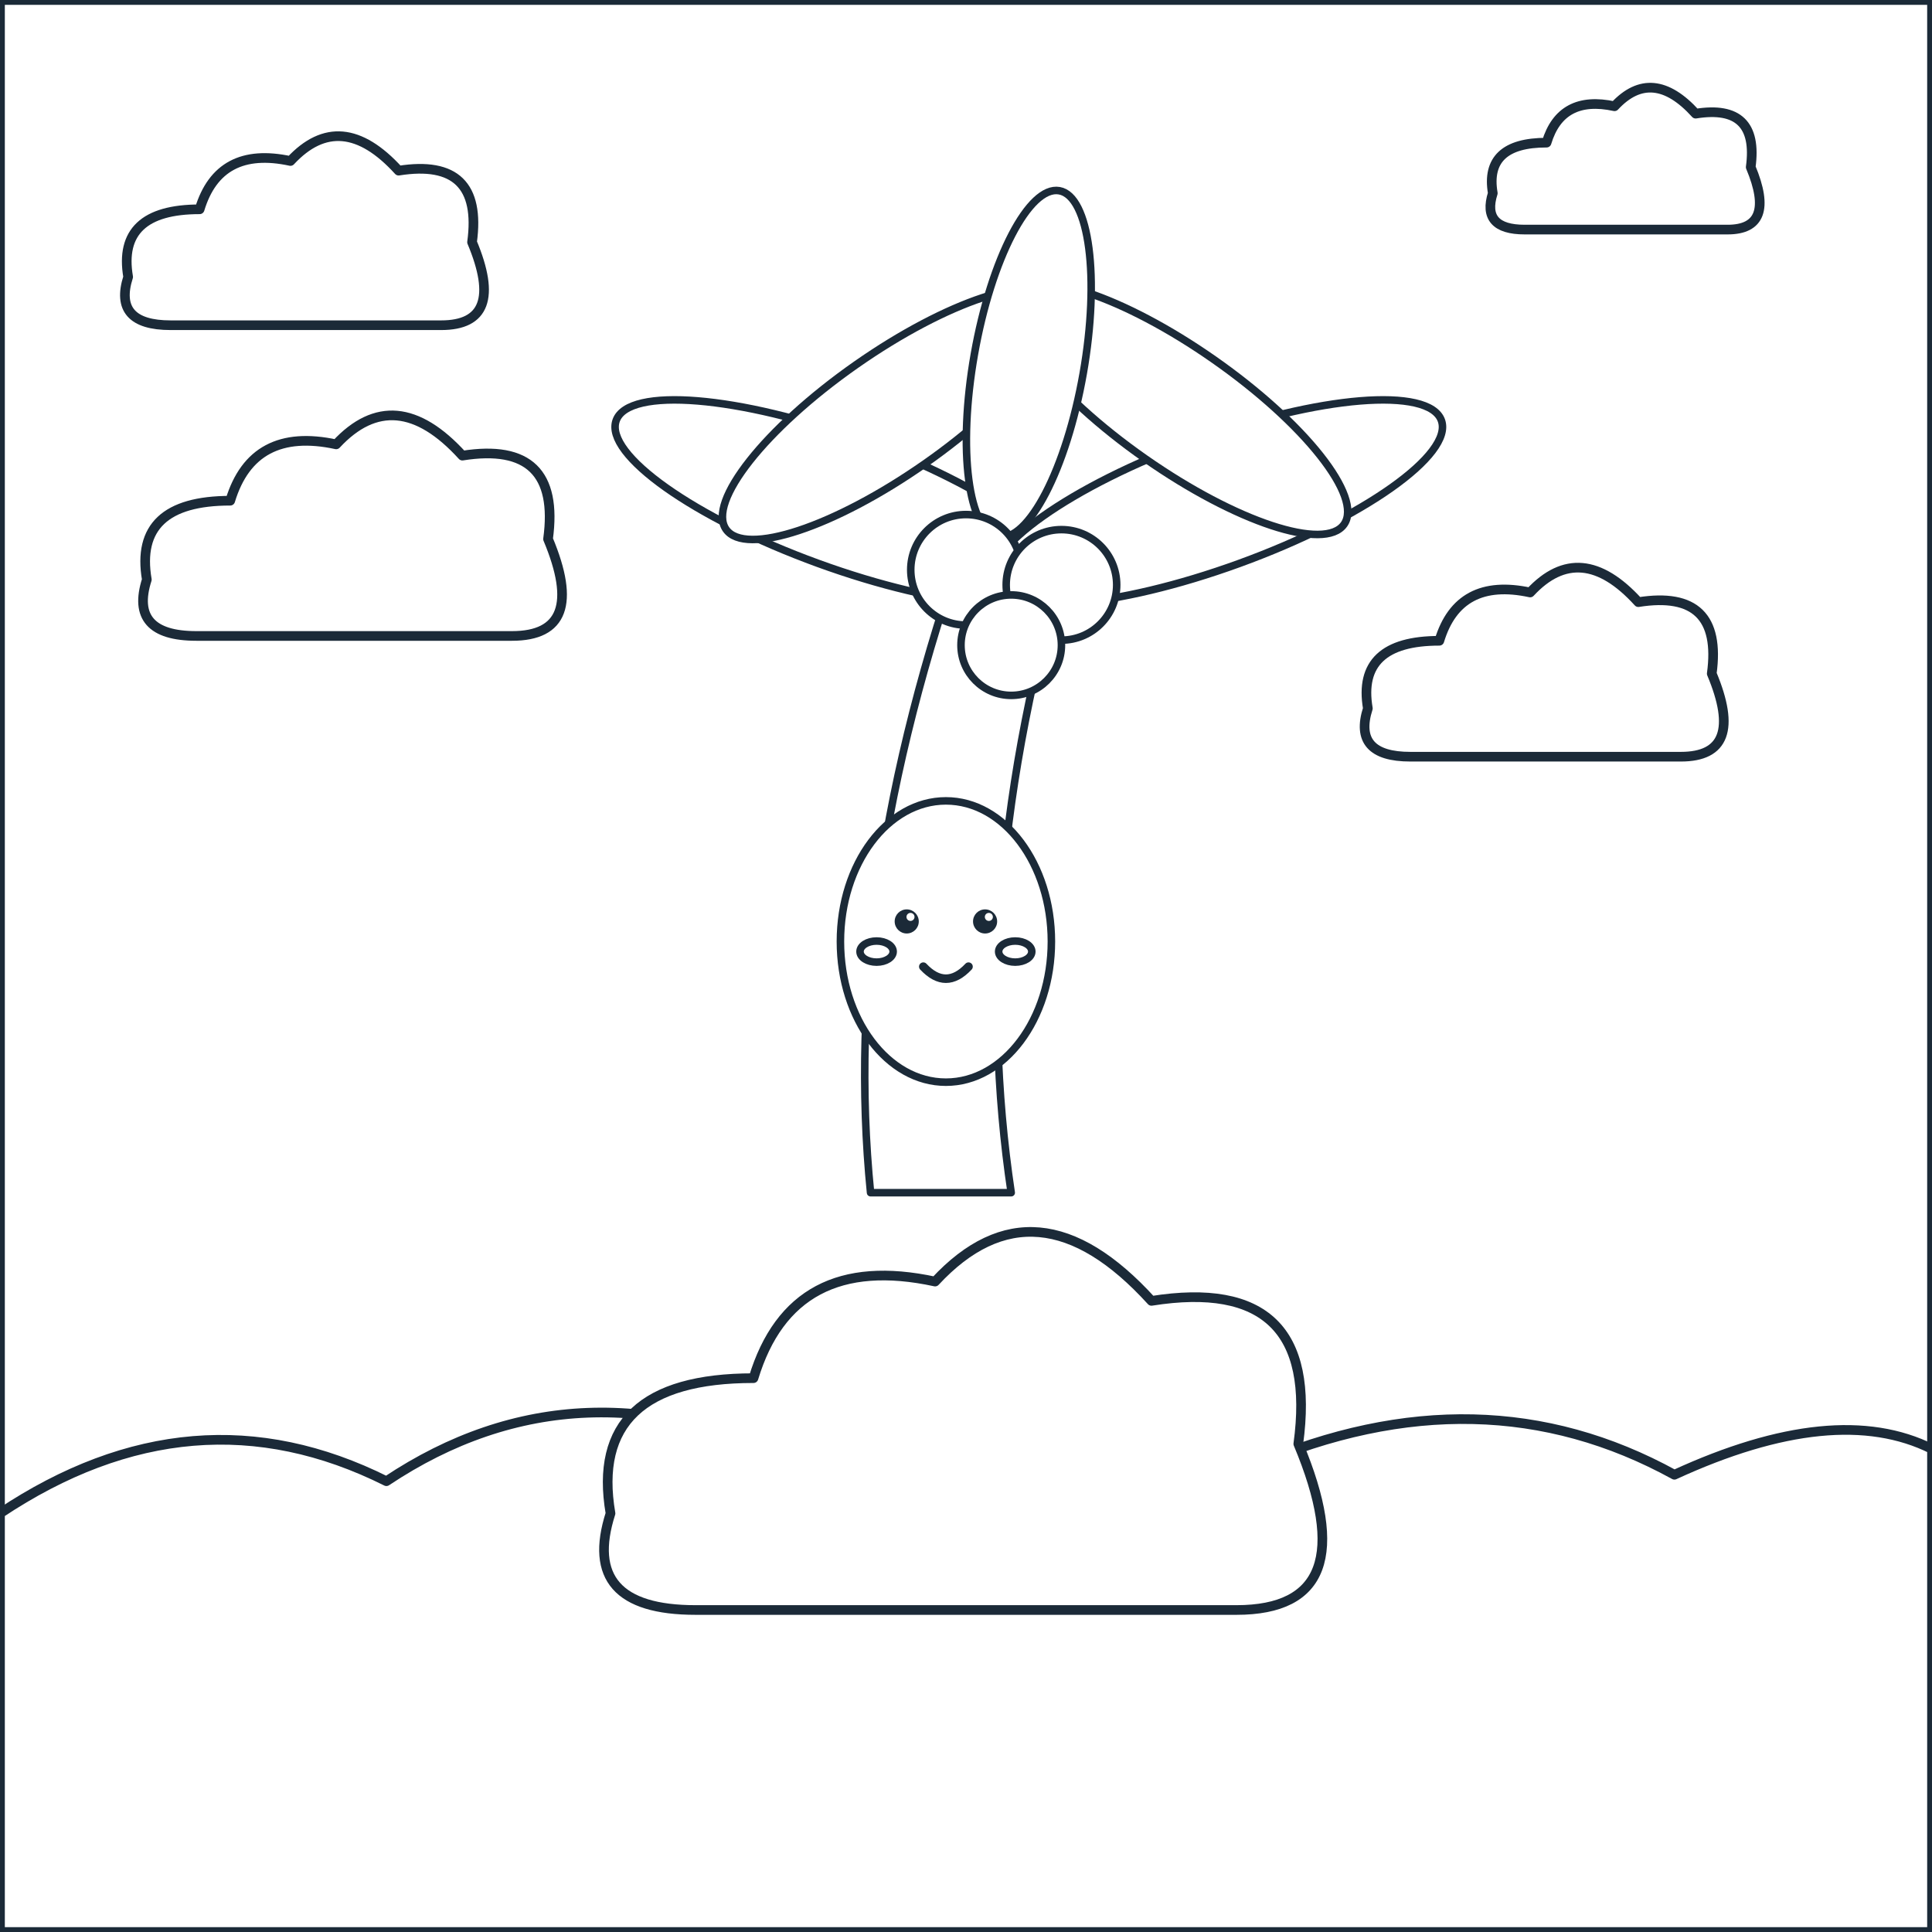
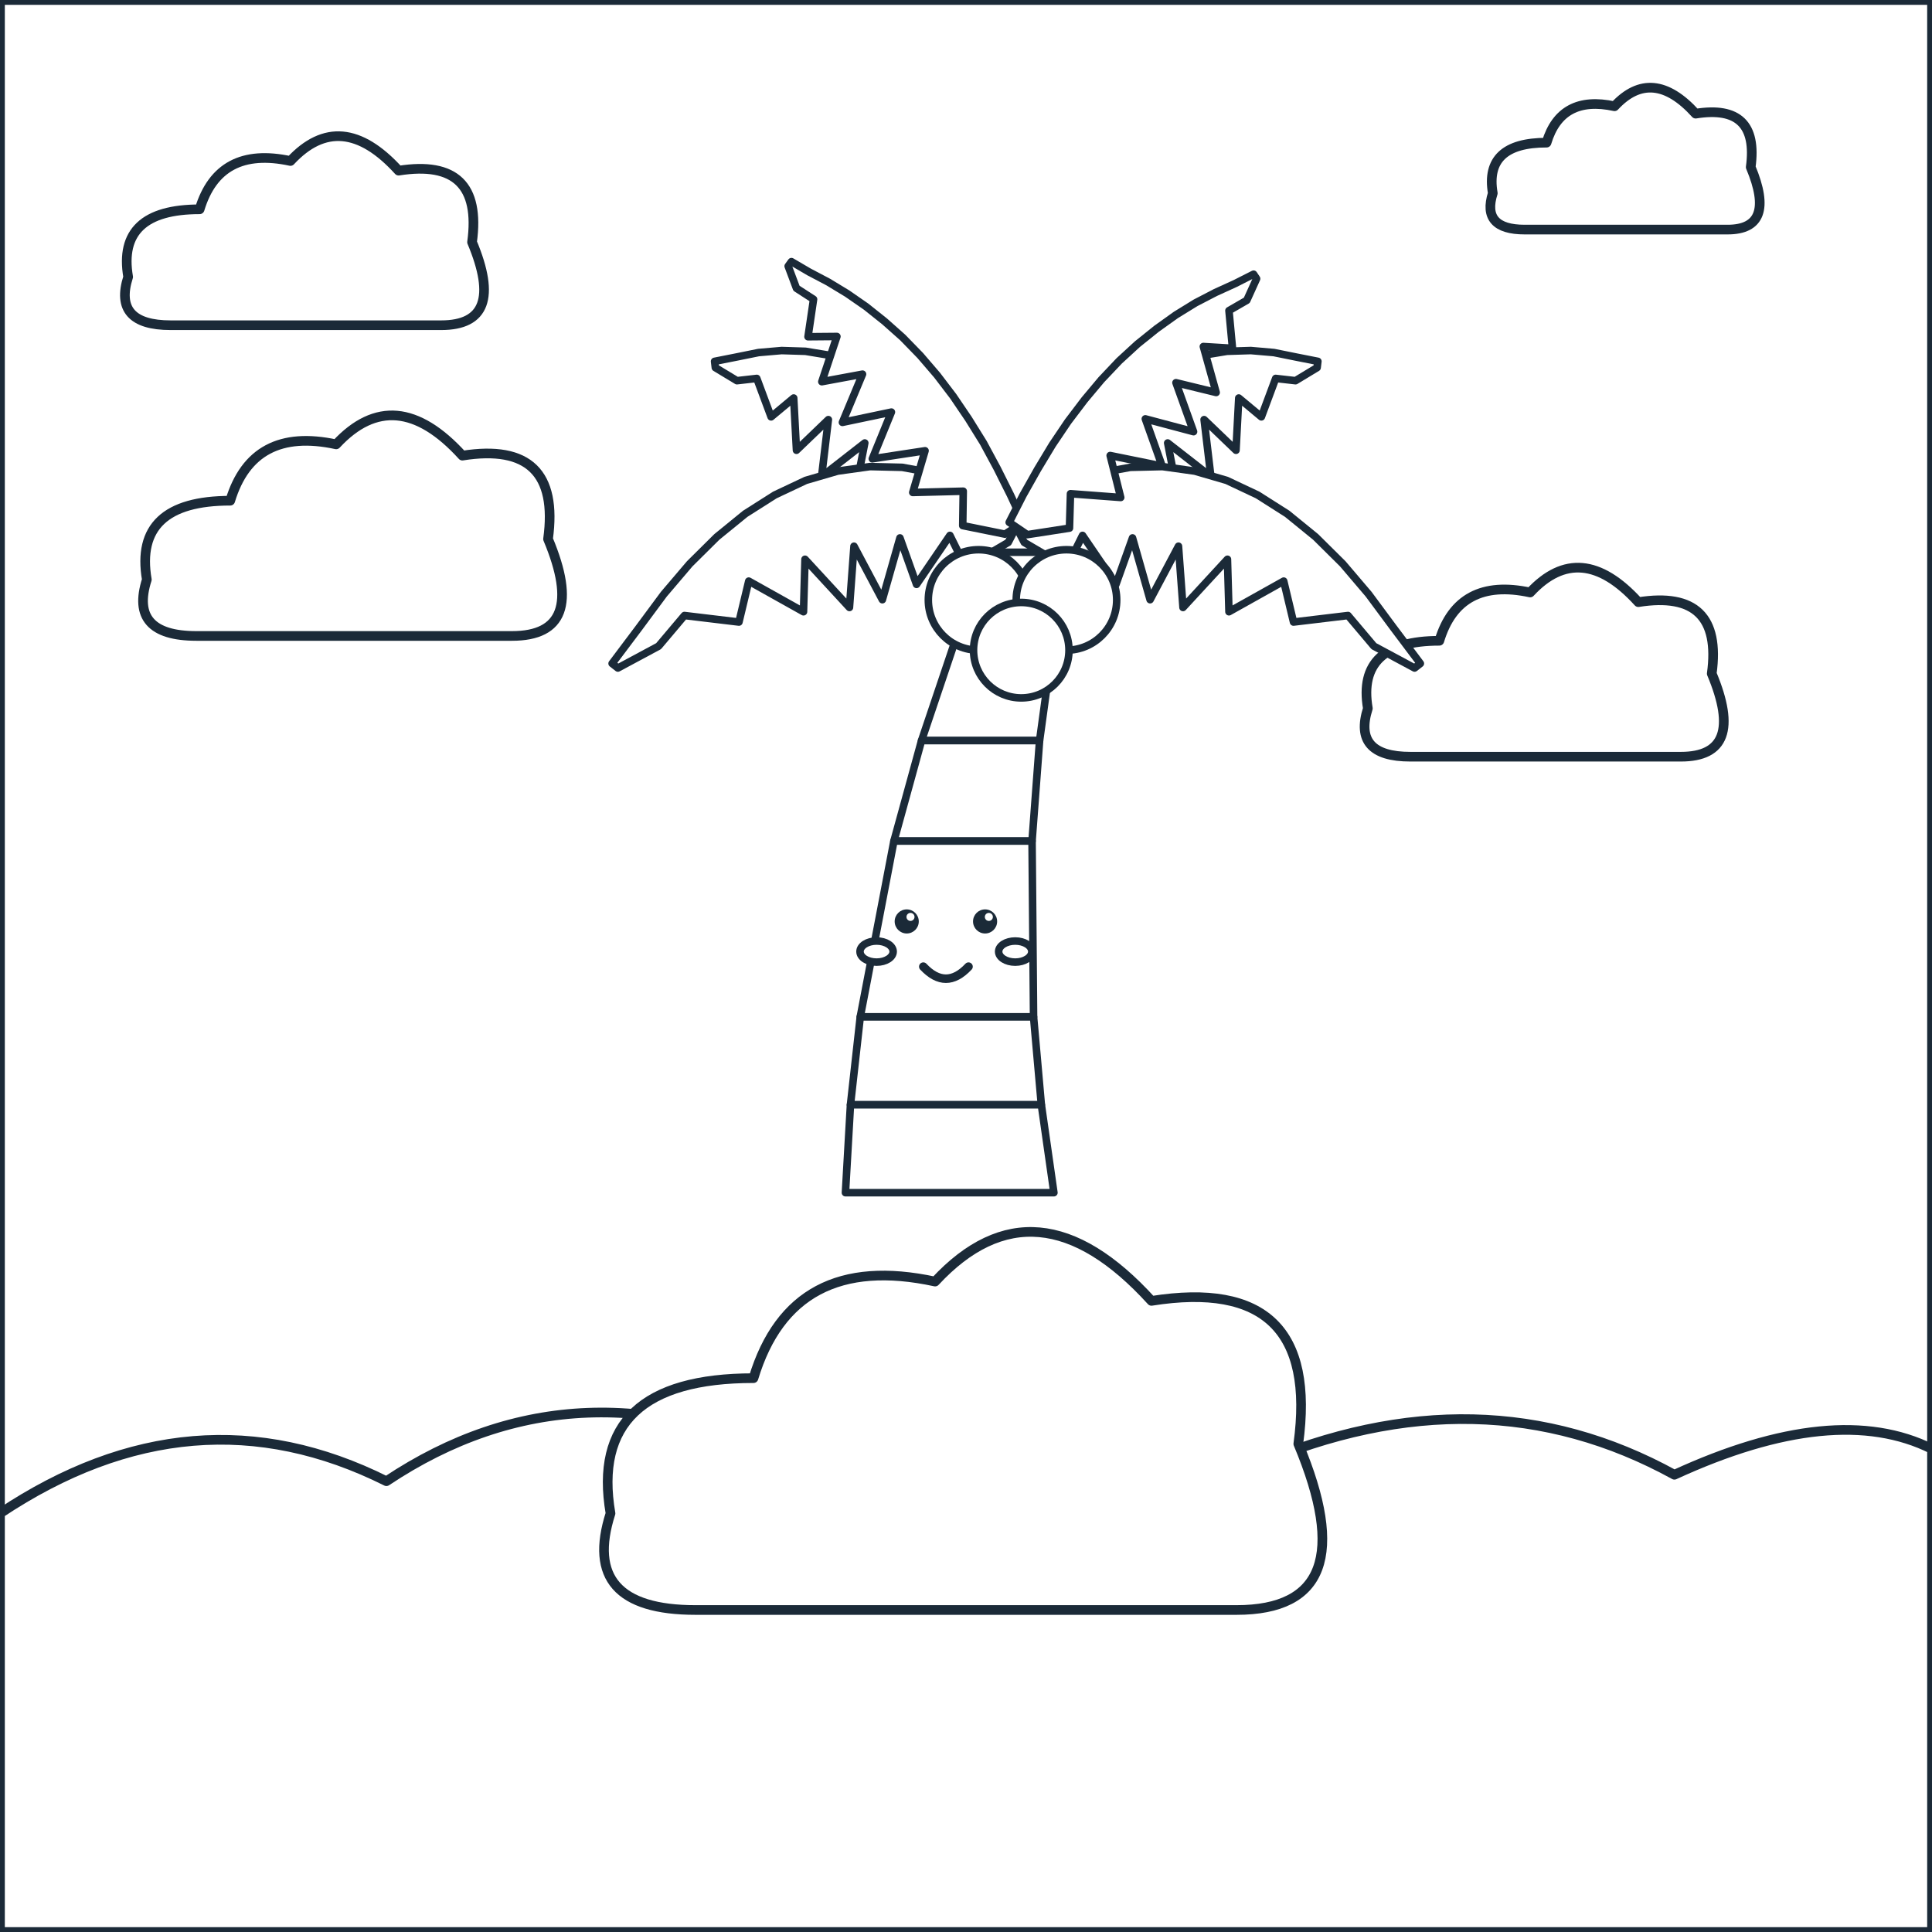
<svg xmlns="http://www.w3.org/2000/svg" viewBox="0 0 600 600" data-picture="cay-dua--la-quat-bay">
  <g class="scene-back">
    <rect x="0" y="0" width="600" height="600" rx="0" id="r-nen-troi" data-region="nen-troi" class="region" fill="#FFFFFF" stroke="#1B2A38" stroke-width="3" stroke-linejoin="round" />
    <path d="M 53 101 Q 35 101 39.8 86 Q 36.2 65 62 65 Q 68 45.2 90.2 50 Q 105.8 33.2 123.8 53 Q 150.2 48.8 146.6 75.2 Q 157.4 101 137 101 Z" id="r-may-1" data-region="may-1" class="region" fill="#FFFFFF" stroke="#1B2A38" stroke-width="3" stroke-linejoin="round" />
    <path d="M 473.5 71.3 Q 460 71.3 463.6 60 Q 460.9 44.3 480.3 44.3 Q 484.8 29.4 501.4 33 Q 513.1 20.4 526.6 35.3 Q 546.4 32.1 543.7 51.9 Q 551.8 71.3 536.5 71.3 Z" id="r-may-2" data-region="may-2" class="region" fill="#FFFFFF" stroke="#1B2A38" stroke-width="3" stroke-linejoin="round" />
    <path d="M 61 197.5 Q 40 197.5 45.6 180 Q 41.4 155.5 71.5 155.5 Q 78.5 132.4 104.4 138 Q 122.6 118.4 143.6 141.5 Q 174.4 136.6 170.2 167.4 Q 182.8 197.5 159 197.5 Z" id="r-may-cao-1" data-region="may-cao-1" class="region" fill="#FFFFFF" stroke="#1B2A38" stroke-width="3" stroke-linejoin="round" />
    <path d="M 438 235 Q 420 235 424.8 220 Q 421.2 199 447 199 Q 453 179.2 475.2 184 Q 490.8 167.2 508.8 187 Q 535.2 182.8 531.6 209.2 Q 542.4 235 522 235 Z" id="r-may-cao-2" data-region="may-cao-2" class="region" fill="#FFFFFF" stroke="#1B2A38" stroke-width="3" stroke-linejoin="round" />
    <path d="M 0 470 Q 60 430 120 460 Q 180 420 250 455 Q 320 420 390 455 Q 460 425 520 458 Q 570 435 600 450 L 600 600 L 0 600 Z" id="r-bien-may" data-region="bien-may" class="region" fill="#FFFFFF" stroke="#1B2A38" stroke-width="3" stroke-linejoin="round" />
    <path d="M 216 500 Q 180 500 189.6 470 Q 182.4 428 234 428 Q 246 388.4 290.4 398 Q 321.6 364.4 357.6 404 Q 410.4 395.6 403.2 448.4 Q 424.8 500 384 500 Z" id="r-may-do-nha" data-region="may-do-nha" class="region" fill="#FFFFFF" stroke="#1B2A38" stroke-width="3" stroke-linejoin="round" />
  </g>
  <g id="subject" class="subject anim-sway" transform="translate(0 -70) translate(300 300) scale(0.78) rotate(0) translate(-300 -300)">
-     <path d="M 262 480 Q 250 360 300 220 L 340 226 Q 300 360 318 480 Z" id="r-than-cay-dua" data-region="than-cay-dua" class="region" fill="#FFFFFF" stroke="#1B2A38" stroke-width="3" stroke-linejoin="round" />
-     <ellipse cx="250" cy="205" rx="95" ry="26" transform="rotate(20 250 205)" id="r-la-dua-1" data-region="la-dua-1" class="region" fill="#FFFFFF" stroke="#1B2A38" stroke-width="3" stroke-linejoin="round" />
-     <ellipse cx="400" cy="205" rx="95" ry="26" transform="rotate(-20 400 205)" id="r-la-dua-2" data-region="la-dua-2" class="region" fill="#FFFFFF" stroke="#1B2A38" stroke-width="3" stroke-linejoin="round" />
-     <ellipse cx="270" cy="170" rx="80" ry="24" transform="rotate(-35 270 170)" id="r-la-dua-3" data-region="la-dua-3" class="region" fill="#FFFFFF" stroke="#1B2A38" stroke-width="3" stroke-linejoin="round" />
-     <ellipse cx="385" cy="168" rx="80" ry="24" transform="rotate(35 385 168)" id="r-la-dua-4" data-region="la-dua-4" class="region" fill="#FFFFFF" stroke="#1B2A38" stroke-width="3" stroke-linejoin="round" />
-     <ellipse cx="325" cy="150" rx="70" ry="22" transform="rotate(-80 325 150)" id="r-la-dua-5" data-region="la-dua-5" class="region" fill="#FFFFFF" stroke="#1B2A38" stroke-width="3" stroke-linejoin="round" />
-     <ellipse cx="300" cy="232" rx="22" ry="22" id="r-trai-dua-1" data-region="trai-dua-1" class="region" fill="#FFFFFF" stroke="#1B2A38" stroke-width="3" stroke-linejoin="round" />
-     <ellipse cx="338" cy="238" rx="22" ry="22" id="r-trai-dua-2" data-region="trai-dua-2" class="region" fill="#FFFFFF" stroke="#1B2A38" stroke-width="3" stroke-linejoin="round" />
-     <ellipse cx="318" cy="262" rx="20" ry="20" id="r-trai-dua-3" data-region="trai-dua-3" class="region" fill="#FFFFFF" stroke="#1B2A38" stroke-width="3" stroke-linejoin="round" />
-     <ellipse cx="292" cy="380" rx="42" ry="56" id="r-bung-cay-dua" data-region="bung-cay-dua" class="region" fill="#FFFFFF" stroke="#1B2A38" stroke-width="3" stroke-linejoin="round" />
+     <path d="M 309.6 225 L 341.6 225 L 334.5 262 L 295.1 262 Z" id="r-dot-than-dua-1" data-region="dot-than-dua-1" class="region" fill="#FFFFFF" stroke="#1B2A38" stroke-width="3" stroke-linejoin="round" />
+     <path d="M 295.1 262 L 334.5 262 L 329.3 300 L 282.3 300 Z" id="r-dot-than-dua-2" data-region="dot-than-dua-2" class="region" fill="#FFFFFF" stroke="#1B2A38" stroke-width="3" stroke-linejoin="round" />
+     <path d="M 282.3 300 L 329.3 300 L 326.3 340 L 271.3 340 Z" id="r-dot-than-dua-3" data-region="dot-than-dua-3" class="region" fill="#FFFFFF" stroke="#1B2A38" stroke-width="3" stroke-linejoin="round" />
+     <path d="M 271.3 340 L 326.3 340 L 326.9 410 L 257.9 410 Z" id="r-dot-than-dua-4" data-region="dot-than-dua-4" class="region" fill="#FFFFFF" stroke="#1B2A38" stroke-width="3" stroke-linejoin="round" />
+     <path d="M 257.9 410 L 326.9 410 L 330.0 445 L 254.0 445 Z" id="r-dot-than-dua-5" data-region="dot-than-dua-5" class="region" fill="#FFFFFF" stroke="#1B2A38" stroke-width="3" stroke-linejoin="round" />
+     <path d="M 254.0 445 L 330.0 445 L 335.0 480 L 252.0 480 Z" id="r-dot-than-dua-6" data-region="dot-than-dua-6" class="region" fill="#FFFFFF" stroke="#1B2A38" stroke-width="3" stroke-linejoin="round" />
+     <path d="M 323.0 212.5 L 315.7 201.2 L 308.1 190.8 L 300.2 181.2 L 291.9 172.7 L 283.2 165.1 L 274.2 158.7 L 264.9 153.4 L 255.4 149.4 L 245.8 146.6 L 236.1 145.0 L 226.6 144.7 L 217.4 145.5 L 208.5 147.3 L 199.9 149.0 L 200.2 151.5 L 208.8 156.7 L 216.7 155.8 L 222.4 171.1 L 231.4 163.6 L 232.5 184.4 L 245.2 172.2 L 242.5 194.9 L 259.7 181.5 L 255.5 203.0 L 276.0 191.8 L 273.3 210.3 L 294.6 204.0 L 296.3 218.7 L 315.3 218.9 Z" id="r-la-dua-sau-1" data-region="la-dua-sau-1" class="region" fill="#FFFFFF" stroke="#1B2A38" stroke-width="3" stroke-linejoin="round" />
+     <path d="M 317.0 212.5 L 324.3 201.2 L 331.9 190.8 L 339.8 181.2 L 348.1 172.7 L 356.8 165.1 L 365.8 158.7 L 375.1 153.4 L 384.6 149.4 L 394.2 146.6 L 403.9 145.0 L 413.4 144.7 L 422.6 145.5 L 431.5 147.3 L 440.1 149.0 L 439.8 151.5 L 431.2 156.7 L 423.3 155.8 L 417.6 171.1 L 408.6 163.6 L 407.5 184.4 L 394.8 172.2 L 397.5 194.9 L 380.3 181.5 L 384.5 203.0 L 364.0 191.8 L 366.7 210.3 L 345.4 204.0 L 343.7 218.7 L 324.7 218.9 Z" id="r-la-dua-sau-2" data-region="la-dua-sau-2" class="region" fill="#FFFFFF" stroke="#1B2A38" stroke-width="3" stroke-linejoin="round" />
+     <path d="M 322.0 211.1 L 311.0 203.7 L 299.4 197.7 L 287.2 193.5 L 274.6 191.2 L 261.8 190.9 L 248.9 192.7 L 236.2 196.4 L 223.9 202.2 L 212.1 209.7 L 200.8 218.9 L 190.0 229.6 L 179.7 241.7 L 169.7 255.2 L 159.1 269.3 L 161.4 271.1 L 177.6 262.4 L 187.9 250.2 L 209.6 252.8 L 213.5 236.5 L 235.3 248.7 L 235.9 227.8 L 253.6 247.0 L 255.4 222.6 L 266.7 243.9 L 273.7 219.3 L 280.3 237.8 L 293.6 218.3 L 299.9 231.0 L 316.8 221.1 Z" id="r-la-dua-1" data-region="la-dua-1" class="region" fill="#FFFFFF" stroke="#1B2A38" stroke-width="3" stroke-linejoin="round" />
+     <path d="M 318.0 211.1 L 329.0 203.7 L 340.6 197.7 L 352.8 193.5 L 365.4 191.2 L 378.2 190.9 L 391.1 192.7 L 403.8 196.4 L 416.1 202.2 L 427.9 209.7 L 439.2 218.9 L 450.0 229.6 L 460.3 241.7 L 470.3 255.2 L 480.9 269.3 L 478.6 271.1 L 462.4 262.4 L 452.1 250.2 L 430.4 252.8 L 426.5 236.5 L 404.7 248.7 L 404.1 227.8 L 386.4 247.0 L 384.6 222.6 L 373.3 243.9 L 366.3 219.3 L 359.7 237.8 L 346.4 218.3 L 340.1 231.0 L 323.2 221.1 Z" id="r-la-dua-2" data-region="la-dua-2" class="region" fill="#FFFFFF" stroke="#1B2A38" stroke-width="3" stroke-linejoin="round" />
+     <path d="M 322.8 213.2 L 317.7 202.2 L 312.4 191.6 L 306.9 181.4 L 301.0 171.9 L 294.9 162.9 L 288.5 154.5 L 281.8 146.7 L 274.8 139.5 L 267.6 133.1 L 260.2 127.2 L 252.7 122.0 L 245.1 117.4 L 237.5 113.4 L 230.5 109.3 L 229.2 111.1 L 232.5 119.9 L 239.3 124.3 L 237.1 139.2 L 248.6 139.1 L 242.6 157.1 L 258.8 154.1 L 250.8 173.3 L 270.3 169.2 L 262.7 187.8 L 283.7 184.6 L 278.8 201.2 L 298.9 200.7 L 298.7 214.4 L 315.5 217.8 Z" id="r-la-dua-3" data-region="la-dua-3" class="region" fill="#FFFFFF" stroke="#1B2A38" stroke-width="3" stroke-linejoin="round" />
+     <path d="M 317.2 213.1 L 322.7 202.3 L 328.5 192.0 L 334.4 182.2 L 340.6 173.0 L 347.2 164.3 L 353.9 156.3 L 361.0 148.8 L 368.3 142.1 L 375.9 136.0 L 383.6 130.5 L 391.4 125.7 L 399.3 121.6 L 407.2 118.0 L 414.5 114.3 L 415.7 116.1 L 411.8 124.7 L 404.7 128.8 L 406.1 143.8 L 394.5 143.1 L 399.6 161.4 L 383.6 157.5 L 390.6 177.0 L 371.4 171.9 L 378.1 190.7 L 357.4 186.5 L 361.6 203.2 L 341.6 201.7 L 341.2 215.4 L 324.4 218.0 Z" id="r-la-dua-4" data-region="la-dua-4" class="region" fill="#FFFFFF" stroke="#1B2A38" stroke-width="3" stroke-linejoin="round" />
+     <ellipse cx="305" cy="244" rx="20" ry="20" id="r-trai-dua-1" data-region="trai-dua-1" class="region" fill="#FFFFFF" stroke="#1B2A38" stroke-width="3" stroke-linejoin="round" />
+     <ellipse cx="340" cy="244" rx="20" ry="20" id="r-trai-dua-2" data-region="trai-dua-2" class="region" fill="#FFFFFF" stroke="#1B2A38" stroke-width="3" stroke-linejoin="round" />
+     <ellipse cx="322" cy="264" rx="19" ry="19" id="r-trai-dua-3" data-region="trai-dua-3" class="region" fill="#FFFFFF" stroke="#1B2A38" stroke-width="3" stroke-linejoin="round" />
    <g class="deco" pointer-events="none">
      <circle cx="276.4" cy="372" r="4.8" fill="#1B2A38" />
    </g>
    <g class="deco" pointer-events="none">
      <circle cx="307.6" cy="372" r="4.8" fill="#1B2A38" />
    </g>
    <g class="deco" pointer-events="none">
      <circle cx="277.9" cy="370.2" r="1.6" fill="#FFFFFF" />
    </g>
    <g class="deco" pointer-events="none">
      <circle cx="309.1" cy="370.2" r="1.6" fill="#FFFFFF" />
    </g>
    <ellipse cx="264.4" cy="384" rx="6.6" ry="4.2" id="r-ma-trai" data-region="ma-trai" class="region" fill="#FFFFFF" stroke="#1B2A38" stroke-width="3" stroke-linejoin="round" />
    <ellipse cx="319.6" cy="384" rx="6.6" ry="4.2" id="r-ma-phai" data-region="ma-phai" class="region" fill="#FFFFFF" stroke="#1B2A38" stroke-width="3" stroke-linejoin="round" />
    <g class="deco" pointer-events="none">
      <path d="M 283 390 Q 292 399.6 301 390" fill="none" stroke="#1B2A38" stroke-width="3.4" stroke-linecap="round" stroke-linejoin="round" />
    </g>
  </g>
  <g class="scene-front">

</g>
</svg>
